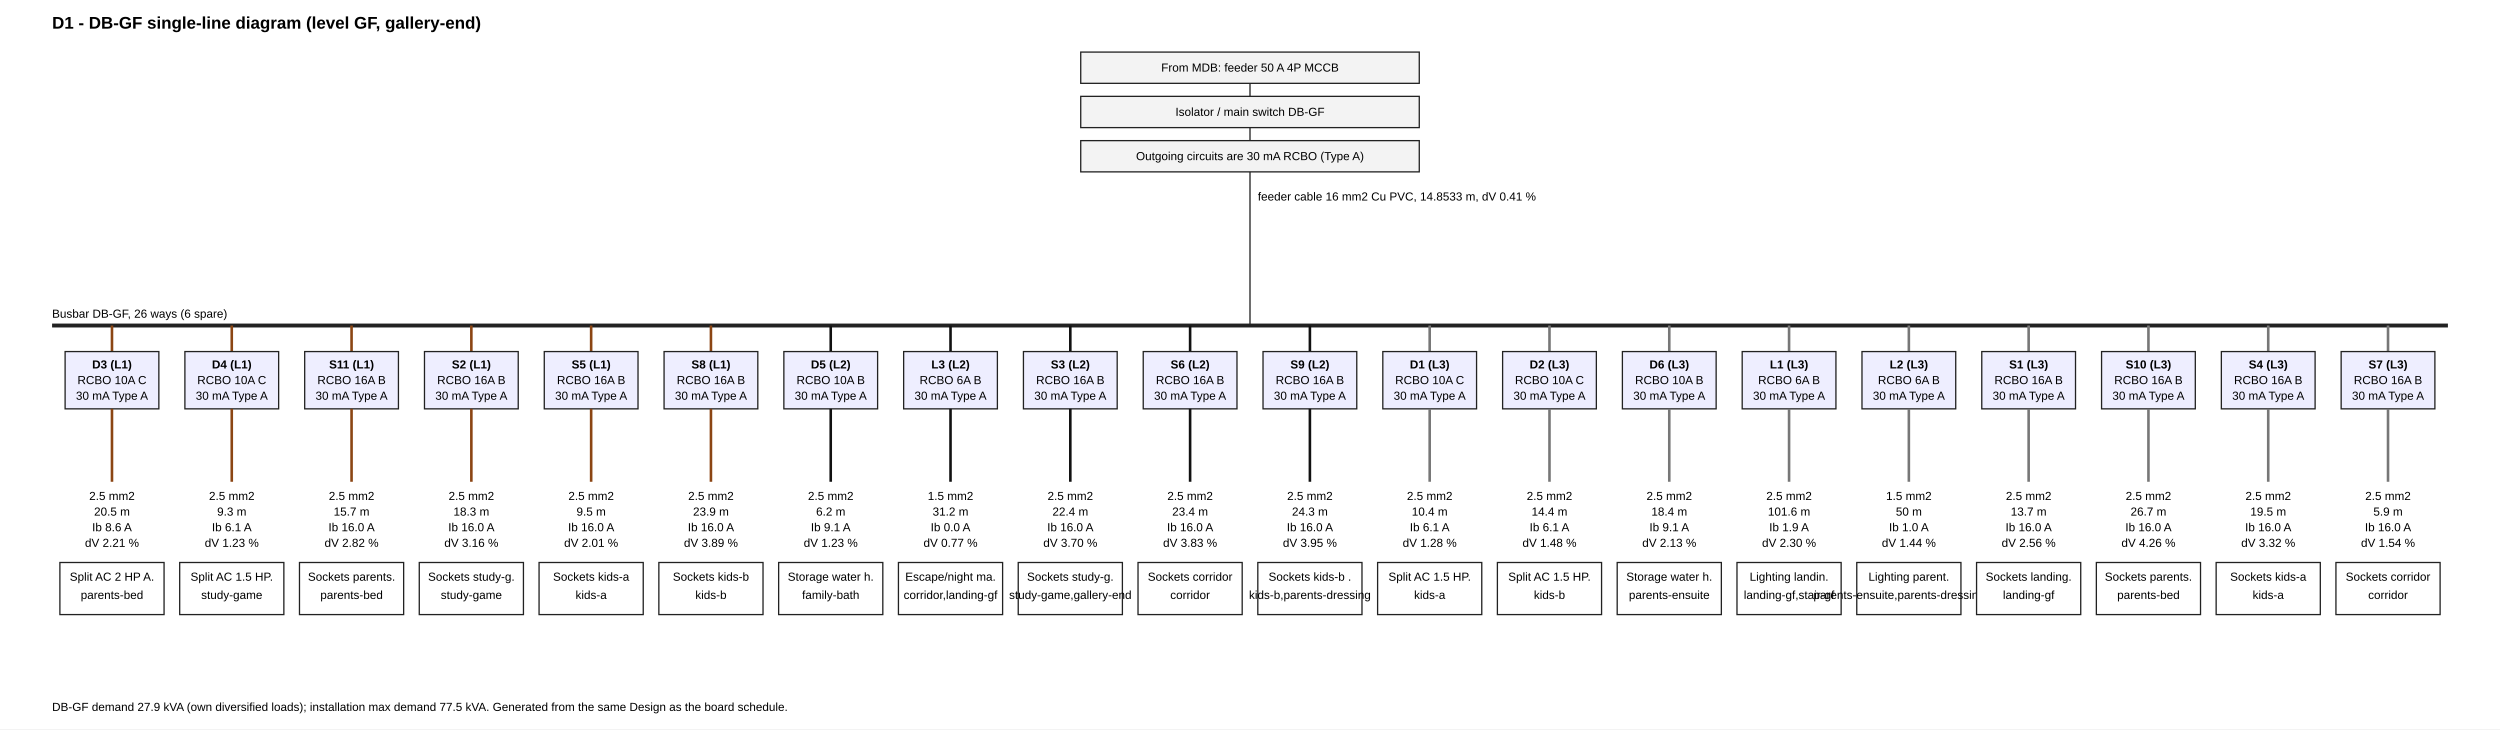
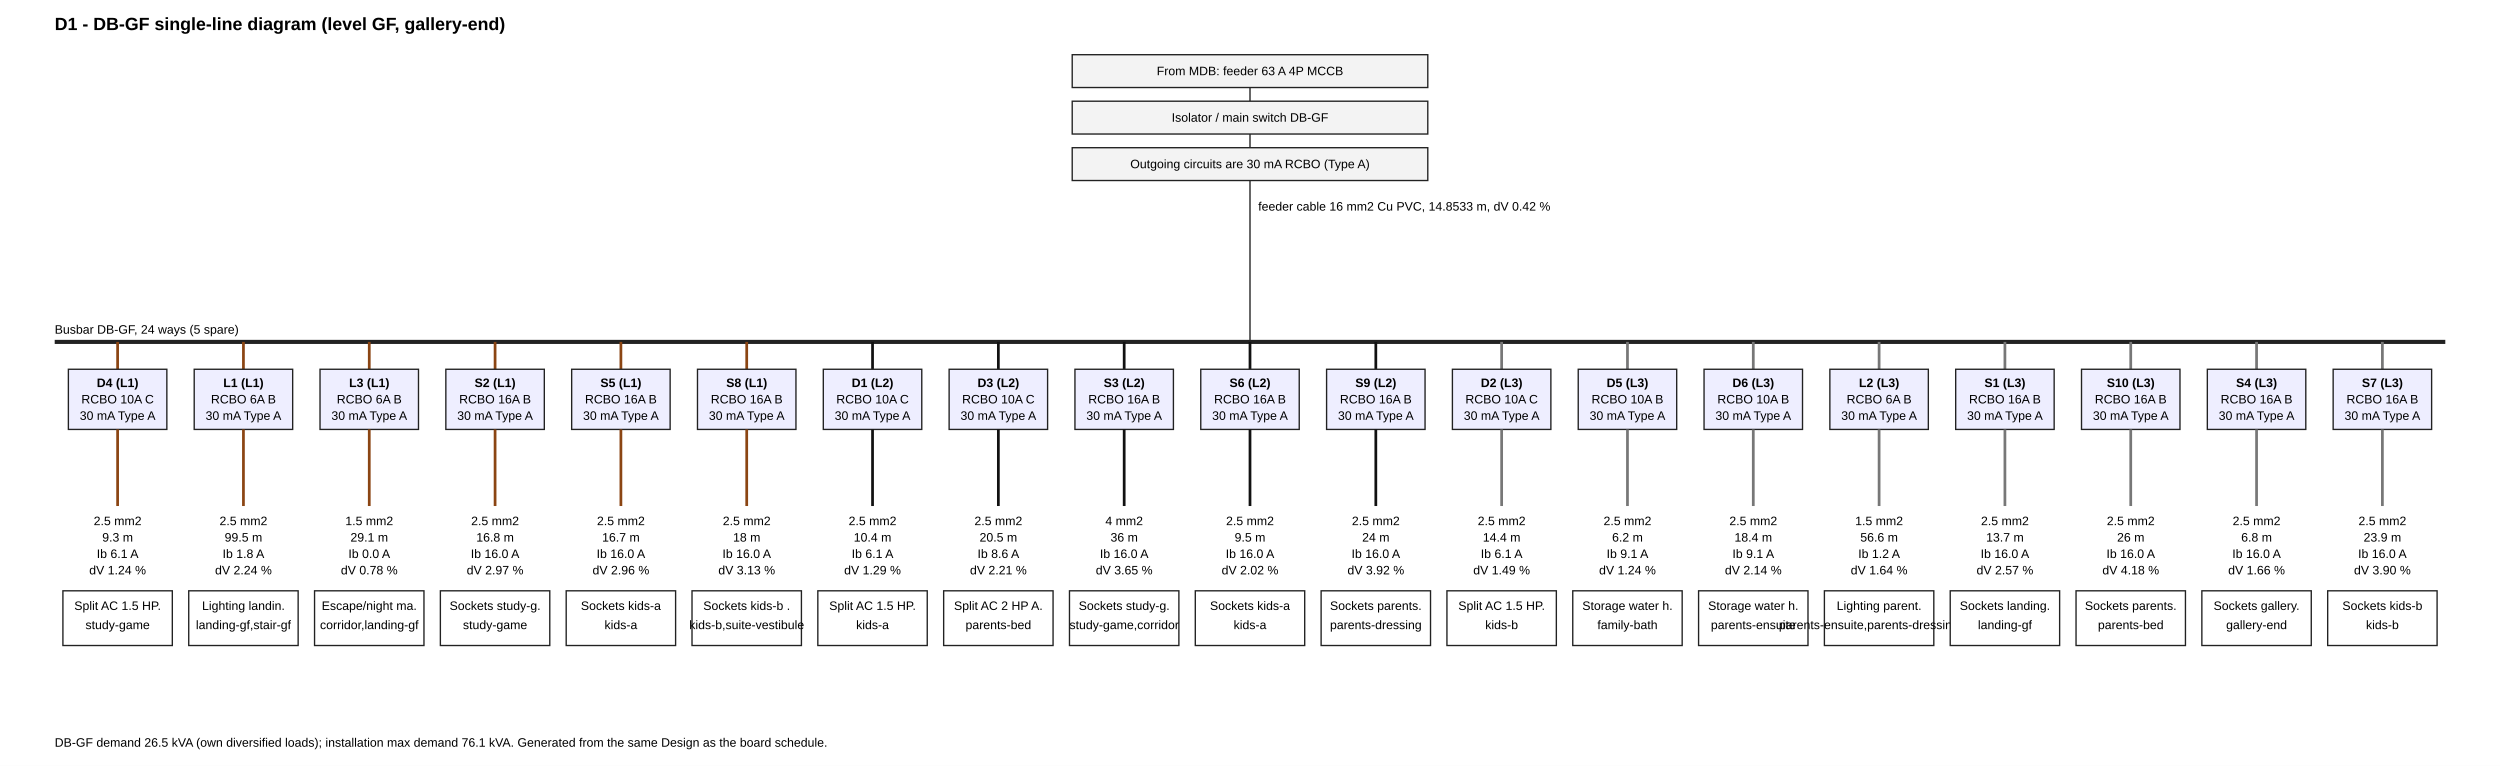
- <svg xmlns="http://www.w3.org/2000/svg" width="1920" height="560" viewBox="0 0 1920 560" font-family="Arial,sans-serif" font-size="9">
-   <rect width="1920" height="560" fill="#fff" />
+ <svg xmlns="http://www.w3.org/2000/svg" width="1828" height="560" viewBox="0 0 1828 560" font-family="Arial,sans-serif" font-size="9">
+   <rect width="1828" height="560" fill="#fff" />
  <text x="40" y="22" font-size="13" font-weight="bold">D1 - DB-GF single-line diagram (level GF, gallery-end)</text>
-   <rect x="830" y="40" width="260" height="24" fill="#f3f3f3" stroke="#222" />
-   <text x="960" y="55" text-anchor="middle">From MDB: feeder 50 A 4P MCCB</text>
-   <line x1="960" y1="64" x2="960" y2="74" stroke="#222" />
-   <rect x="830" y="74" width="260" height="24" fill="#f3f3f3" stroke="#222" />
-   <text x="960" y="89" text-anchor="middle">Isolator / main switch DB-GF</text>
-   <line x1="960" y1="98" x2="960" y2="108" stroke="#222" />
-   <rect x="830" y="108" width="260" height="24" fill="#f3f3f3" stroke="#222" />
-   <text x="960" y="123" text-anchor="middle">Outgoing circuits are 30 mA RCBO (Type A)</text>
-   <line x1="960" y1="132" x2="960" y2="250" stroke="#222" />
-   <text x="966" y="154">feeder cable 16 mm2 Cu PVC, 14.8533 m, dV 0.41 %</text>
-   <line x1="40" y1="250" x2="1880" y2="250" stroke="#222" stroke-width="3" />
-   <text x="40" y="244">Busbar DB-GF, 26 ways (6 spare)</text>
-   <g id="DB-GF/D3">
+   <rect x="784" y="40" width="260" height="24" fill="#f3f3f3" stroke="#222" />
+   <text x="914" y="55" text-anchor="middle">From MDB: feeder 63 A 4P MCCB</text>
+   <line x1="914" y1="64" x2="914" y2="74" stroke="#222" />
+   <rect x="784" y="74" width="260" height="24" fill="#f3f3f3" stroke="#222" />
+   <text x="914" y="89" text-anchor="middle">Isolator / main switch DB-GF</text>
+   <line x1="914" y1="98" x2="914" y2="108" stroke="#222" />
+   <rect x="784" y="108" width="260" height="24" fill="#f3f3f3" stroke="#222" />
+   <text x="914" y="123" text-anchor="middle">Outgoing circuits are 30 mA RCBO (Type A)</text>
+   <line x1="914" y1="132" x2="914" y2="250" stroke="#222" />
+   <text x="920" y="154">feeder cable 16 mm2 Cu PVC, 14.8533 m, dV 0.42 %</text>
+   <line x1="40" y1="250" x2="1788" y2="250" stroke="#222" stroke-width="3" />
+   <text x="40" y="244">Busbar DB-GF, 24 ways (5 spare)</text>
+   <g id="DB-GF/D4">
    <line x1="86" y1="250" x2="86" y2="270" stroke="#8b4513" stroke-width="2" />
    <rect x="50" y="270" width="72" height="44" fill="#eef" stroke="#222" />
-     <text x="86" y="283" text-anchor="middle" font-weight="bold">D3 (L1)</text>
+     <text x="86" y="283" text-anchor="middle" font-weight="bold">D4 (L1)</text>
    <text x="86" y="295" text-anchor="middle">RCBO 10A C</text>
    <text x="86" y="307" text-anchor="middle">30 mA Type A</text>
    <line x1="86" y1="314" x2="86" y2="370" stroke="#8b4513" stroke-width="2" />
    <text x="86" y="384" text-anchor="middle">2.5 mm2</text>
-     <text x="86" y="396" text-anchor="middle">20.5 m</text>
-     <text x="86" y="408" text-anchor="middle">Ib 8.6 A</text>
-     <text x="86" y="420" text-anchor="middle">dV 2.21 %</text>
+     <text x="86" y="396" text-anchor="middle">9.3 m</text>
+     <text x="86" y="408" text-anchor="middle">Ib 6.1 A</text>
+     <text x="86" y="420" text-anchor="middle">dV 1.24 %</text>
    <rect x="46" y="432" width="80" height="40" fill="#fff" stroke="#222" />
-     <text x="86" y="446" text-anchor="middle">Split AC 2 HP A.</text>
-     <text x="86" y="460" text-anchor="middle">parents-bed</text>
-   </g>
-   <g id="DB-GF/D4">
+     <text x="86" y="446" text-anchor="middle">Split AC 1.5 HP.</text>
+     <text x="86" y="460" text-anchor="middle">study-game</text>
+   </g>
+   <g id="DB-GF/L1">
    <line x1="178" y1="250" x2="178" y2="270" stroke="#8b4513" stroke-width="2" />
    <rect x="142" y="270" width="72" height="44" fill="#eef" stroke="#222" />
-     <text x="178" y="283" text-anchor="middle" font-weight="bold">D4 (L1)</text>
-     <text x="178" y="295" text-anchor="middle">RCBO 10A C</text>
+     <text x="178" y="283" text-anchor="middle" font-weight="bold">L1 (L1)</text>
+     <text x="178" y="295" text-anchor="middle">RCBO 6A B</text>
    <text x="178" y="307" text-anchor="middle">30 mA Type A</text>
    <line x1="178" y1="314" x2="178" y2="370" stroke="#8b4513" stroke-width="2" />
    <text x="178" y="384" text-anchor="middle">2.5 mm2</text>
-     <text x="178" y="396" text-anchor="middle">9.3 m</text>
-     <text x="178" y="408" text-anchor="middle">Ib 6.1 A</text>
-     <text x="178" y="420" text-anchor="middle">dV 1.23 %</text>
+     <text x="178" y="396" text-anchor="middle">99.5 m</text>
+     <text x="178" y="408" text-anchor="middle">Ib 1.8 A</text>
+     <text x="178" y="420" text-anchor="middle">dV 2.24 %</text>
    <rect x="138" y="432" width="80" height="40" fill="#fff" stroke="#222" />
-     <text x="178" y="446" text-anchor="middle">Split AC 1.5 HP.</text>
-     <text x="178" y="460" text-anchor="middle">study-game</text>
-   </g>
-   <g id="DB-GF/S11">
+     <text x="178" y="446" text-anchor="middle">Lighting landin.</text>
+     <text x="178" y="460" text-anchor="middle">landing-gf,stair-gf</text>
+   </g>
+   <g id="DB-GF/L3">
    <line x1="270" y1="250" x2="270" y2="270" stroke="#8b4513" stroke-width="2" />
    <rect x="234" y="270" width="72" height="44" fill="#eef" stroke="#222" />
-     <text x="270" y="283" text-anchor="middle" font-weight="bold">S11 (L1)</text>
-     <text x="270" y="295" text-anchor="middle">RCBO 16A B</text>
+     <text x="270" y="283" text-anchor="middle" font-weight="bold">L3 (L1)</text>
+     <text x="270" y="295" text-anchor="middle">RCBO 6A B</text>
    <text x="270" y="307" text-anchor="middle">30 mA Type A</text>
    <line x1="270" y1="314" x2="270" y2="370" stroke="#8b4513" stroke-width="2" />
-     <text x="270" y="384" text-anchor="middle">2.5 mm2</text>
-     <text x="270" y="396" text-anchor="middle">15.7 m</text>
-     <text x="270" y="408" text-anchor="middle">Ib 16.0 A</text>
-     <text x="270" y="420" text-anchor="middle">dV 2.82 %</text>
+     <text x="270" y="384" text-anchor="middle">1.5 mm2</text>
+     <text x="270" y="396" text-anchor="middle">29.1 m</text>
+     <text x="270" y="408" text-anchor="middle">Ib 0.0 A</text>
+     <text x="270" y="420" text-anchor="middle">dV 0.78 %</text>
    <rect x="230" y="432" width="80" height="40" fill="#fff" stroke="#222" />
-     <text x="270" y="446" text-anchor="middle">Sockets parents.</text>
-     <text x="270" y="460" text-anchor="middle">parents-bed</text>
+     <text x="270" y="446" text-anchor="middle">Escape/night ma.</text>
+     <text x="270" y="460" text-anchor="middle">corridor,landing-gf</text>
  </g>
  <g id="DB-GF/S2">
    <line x1="362" y1="250" x2="362" y2="270" stroke="#8b4513" stroke-width="2" />
    <rect x="326" y="270" width="72" height="44" fill="#eef" stroke="#222" />
    <text x="362" y="283" text-anchor="middle" font-weight="bold">S2 (L1)</text>
    <text x="362" y="295" text-anchor="middle">RCBO 16A B</text>
    <text x="362" y="307" text-anchor="middle">30 mA Type A</text>
    <line x1="362" y1="314" x2="362" y2="370" stroke="#8b4513" stroke-width="2" />
    <text x="362" y="384" text-anchor="middle">2.5 mm2</text>
-     <text x="362" y="396" text-anchor="middle">18.3 m</text>
+     <text x="362" y="396" text-anchor="middle">16.8 m</text>
    <text x="362" y="408" text-anchor="middle">Ib 16.0 A</text>
-     <text x="362" y="420" text-anchor="middle">dV 3.16 %</text>
+     <text x="362" y="420" text-anchor="middle">dV 2.97 %</text>
    <rect x="322" y="432" width="80" height="40" fill="#fff" stroke="#222" />
    <text x="362" y="446" text-anchor="middle">Sockets study-g.</text>
    <text x="362" y="460" text-anchor="middle">study-game</text>
  </g>
  <g id="DB-GF/S5">
    <line x1="454" y1="250" x2="454" y2="270" stroke="#8b4513" stroke-width="2" />
    <rect x="418" y="270" width="72" height="44" fill="#eef" stroke="#222" />
    <text x="454" y="283" text-anchor="middle" font-weight="bold">S5 (L1)</text>
    <text x="454" y="295" text-anchor="middle">RCBO 16A B</text>
    <text x="454" y="307" text-anchor="middle">30 mA Type A</text>
    <line x1="454" y1="314" x2="454" y2="370" stroke="#8b4513" stroke-width="2" />
    <text x="454" y="384" text-anchor="middle">2.5 mm2</text>
-     <text x="454" y="396" text-anchor="middle">9.5 m</text>
+     <text x="454" y="396" text-anchor="middle">16.7 m</text>
    <text x="454" y="408" text-anchor="middle">Ib 16.0 A</text>
-     <text x="454" y="420" text-anchor="middle">dV 2.01 %</text>
+     <text x="454" y="420" text-anchor="middle">dV 2.96 %</text>
    <rect x="414" y="432" width="80" height="40" fill="#fff" stroke="#222" />
    <text x="454" y="446" text-anchor="middle">Sockets kids-a</text>
    <text x="454" y="460" text-anchor="middle">kids-a</text>
  </g>
  <g id="DB-GF/S8">
    <line x1="546" y1="250" x2="546" y2="270" stroke="#8b4513" stroke-width="2" />
    <rect x="510" y="270" width="72" height="44" fill="#eef" stroke="#222" />
    <text x="546" y="283" text-anchor="middle" font-weight="bold">S8 (L1)</text>
    <text x="546" y="295" text-anchor="middle">RCBO 16A B</text>
    <text x="546" y="307" text-anchor="middle">30 mA Type A</text>
    <line x1="546" y1="314" x2="546" y2="370" stroke="#8b4513" stroke-width="2" />
    <text x="546" y="384" text-anchor="middle">2.5 mm2</text>
-     <text x="546" y="396" text-anchor="middle">23.9 m</text>
+     <text x="546" y="396" text-anchor="middle">18 m</text>
    <text x="546" y="408" text-anchor="middle">Ib 16.0 A</text>
-     <text x="546" y="420" text-anchor="middle">dV 3.89 %</text>
+     <text x="546" y="420" text-anchor="middle">dV 3.13 %</text>
    <rect x="506" y="432" width="80" height="40" fill="#fff" stroke="#222" />
-     <text x="546" y="446" text-anchor="middle">Sockets kids-b</text>
-     <text x="546" y="460" text-anchor="middle">kids-b</text>
-   </g>
-   <g id="DB-GF/D5">
+     <text x="546" y="446" text-anchor="middle">Sockets kids-b .</text>
+     <text x="546" y="460" text-anchor="middle">kids-b,suite-vestibule</text>
+   </g>
+   <g id="DB-GF/D1">
    <line x1="638" y1="250" x2="638" y2="270" stroke="#111" stroke-width="2" />
    <rect x="602" y="270" width="72" height="44" fill="#eef" stroke="#222" />
-     <text x="638" y="283" text-anchor="middle" font-weight="bold">D5 (L2)</text>
-     <text x="638" y="295" text-anchor="middle">RCBO 10A B</text>
+     <text x="638" y="283" text-anchor="middle" font-weight="bold">D1 (L2)</text>
+     <text x="638" y="295" text-anchor="middle">RCBO 10A C</text>
    <text x="638" y="307" text-anchor="middle">30 mA Type A</text>
    <line x1="638" y1="314" x2="638" y2="370" stroke="#111" stroke-width="2" />
    <text x="638" y="384" text-anchor="middle">2.5 mm2</text>
-     <text x="638" y="396" text-anchor="middle">6.2 m</text>
-     <text x="638" y="408" text-anchor="middle">Ib 9.1 A</text>
-     <text x="638" y="420" text-anchor="middle">dV 1.23 %</text>
+     <text x="638" y="396" text-anchor="middle">10.4 m</text>
+     <text x="638" y="408" text-anchor="middle">Ib 6.1 A</text>
+     <text x="638" y="420" text-anchor="middle">dV 1.29 %</text>
    <rect x="598" y="432" width="80" height="40" fill="#fff" stroke="#222" />
-     <text x="638" y="446" text-anchor="middle">Storage water h.</text>
-     <text x="638" y="460" text-anchor="middle">family-bath</text>
-   </g>
-   <g id="DB-GF/L3">
+     <text x="638" y="446" text-anchor="middle">Split AC 1.5 HP.</text>
+     <text x="638" y="460" text-anchor="middle">kids-a</text>
+   </g>
+   <g id="DB-GF/D3">
    <line x1="730" y1="250" x2="730" y2="270" stroke="#111" stroke-width="2" />
    <rect x="694" y="270" width="72" height="44" fill="#eef" stroke="#222" />
-     <text x="730" y="283" text-anchor="middle" font-weight="bold">L3 (L2)</text>
-     <text x="730" y="295" text-anchor="middle">RCBO 6A B</text>
+     <text x="730" y="283" text-anchor="middle" font-weight="bold">D3 (L2)</text>
+     <text x="730" y="295" text-anchor="middle">RCBO 10A C</text>
    <text x="730" y="307" text-anchor="middle">30 mA Type A</text>
    <line x1="730" y1="314" x2="730" y2="370" stroke="#111" stroke-width="2" />
-     <text x="730" y="384" text-anchor="middle">1.5 mm2</text>
-     <text x="730" y="396" text-anchor="middle">31.2 m</text>
-     <text x="730" y="408" text-anchor="middle">Ib 0.0 A</text>
-     <text x="730" y="420" text-anchor="middle">dV 0.77 %</text>
+     <text x="730" y="384" text-anchor="middle">2.5 mm2</text>
+     <text x="730" y="396" text-anchor="middle">20.5 m</text>
+     <text x="730" y="408" text-anchor="middle">Ib 8.6 A</text>
+     <text x="730" y="420" text-anchor="middle">dV 2.21 %</text>
    <rect x="690" y="432" width="80" height="40" fill="#fff" stroke="#222" />
-     <text x="730" y="446" text-anchor="middle">Escape/night ma.</text>
-     <text x="730" y="460" text-anchor="middle">corridor,landing-gf</text>
+     <text x="730" y="446" text-anchor="middle">Split AC 2 HP A.</text>
+     <text x="730" y="460" text-anchor="middle">parents-bed</text>
  </g>
  <g id="DB-GF/S3">
    <line x1="822" y1="250" x2="822" y2="270" stroke="#111" stroke-width="2" />
    <rect x="786" y="270" width="72" height="44" fill="#eef" stroke="#222" />
    <text x="822" y="283" text-anchor="middle" font-weight="bold">S3 (L2)</text>
    <text x="822" y="295" text-anchor="middle">RCBO 16A B</text>
    <text x="822" y="307" text-anchor="middle">30 mA Type A</text>
    <line x1="822" y1="314" x2="822" y2="370" stroke="#111" stroke-width="2" />
-     <text x="822" y="384" text-anchor="middle">2.5 mm2</text>
-     <text x="822" y="396" text-anchor="middle">22.4 m</text>
+     <text x="822" y="384" text-anchor="middle">4 mm2</text>
+     <text x="822" y="396" text-anchor="middle">36 m</text>
    <text x="822" y="408" text-anchor="middle">Ib 16.0 A</text>
-     <text x="822" y="420" text-anchor="middle">dV 3.70 %</text>
+     <text x="822" y="420" text-anchor="middle">dV 3.65 %</text>
    <rect x="782" y="432" width="80" height="40" fill="#fff" stroke="#222" />
    <text x="822" y="446" text-anchor="middle">Sockets study-g.</text>
-     <text x="822" y="460" text-anchor="middle">study-game,gallery-end</text>
+     <text x="822" y="460" text-anchor="middle">study-game,corridor</text>
  </g>
  <g id="DB-GF/S6">
    <line x1="914" y1="250" x2="914" y2="270" stroke="#111" stroke-width="2" />
    <rect x="878" y="270" width="72" height="44" fill="#eef" stroke="#222" />
    <text x="914" y="283" text-anchor="middle" font-weight="bold">S6 (L2)</text>
    <text x="914" y="295" text-anchor="middle">RCBO 16A B</text>
    <text x="914" y="307" text-anchor="middle">30 mA Type A</text>
    <line x1="914" y1="314" x2="914" y2="370" stroke="#111" stroke-width="2" />
    <text x="914" y="384" text-anchor="middle">2.5 mm2</text>
-     <text x="914" y="396" text-anchor="middle">23.4 m</text>
+     <text x="914" y="396" text-anchor="middle">9.5 m</text>
    <text x="914" y="408" text-anchor="middle">Ib 16.0 A</text>
-     <text x="914" y="420" text-anchor="middle">dV 3.83 %</text>
+     <text x="914" y="420" text-anchor="middle">dV 2.02 %</text>
    <rect x="874" y="432" width="80" height="40" fill="#fff" stroke="#222" />
-     <text x="914" y="446" text-anchor="middle">Sockets corridor</text>
-     <text x="914" y="460" text-anchor="middle">corridor</text>
+     <text x="914" y="446" text-anchor="middle">Sockets kids-a</text>
+     <text x="914" y="460" text-anchor="middle">kids-a</text>
  </g>
  <g id="DB-GF/S9">
    <line x1="1006" y1="250" x2="1006" y2="270" stroke="#111" stroke-width="2" />
    <rect x="970" y="270" width="72" height="44" fill="#eef" stroke="#222" />
    <text x="1006" y="283" text-anchor="middle" font-weight="bold">S9 (L2)</text>
    <text x="1006" y="295" text-anchor="middle">RCBO 16A B</text>
    <text x="1006" y="307" text-anchor="middle">30 mA Type A</text>
    <line x1="1006" y1="314" x2="1006" y2="370" stroke="#111" stroke-width="2" />
    <text x="1006" y="384" text-anchor="middle">2.5 mm2</text>
-     <text x="1006" y="396" text-anchor="middle">24.3 m</text>
+     <text x="1006" y="396" text-anchor="middle">24 m</text>
    <text x="1006" y="408" text-anchor="middle">Ib 16.0 A</text>
-     <text x="1006" y="420" text-anchor="middle">dV 3.95 %</text>
+     <text x="1006" y="420" text-anchor="middle">dV 3.92 %</text>
    <rect x="966" y="432" width="80" height="40" fill="#fff" stroke="#222" />
-     <text x="1006" y="446" text-anchor="middle">Sockets kids-b .</text>
-     <text x="1006" y="460" text-anchor="middle">kids-b,parents-dressing</text>
-   </g>
-   <g id="DB-GF/D1">
+     <text x="1006" y="446" text-anchor="middle">Sockets parents.</text>
+     <text x="1006" y="460" text-anchor="middle">parents-dressing</text>
+   </g>
+   <g id="DB-GF/D2">
    <line x1="1098" y1="250" x2="1098" y2="270" stroke="#777" stroke-width="2" />
    <rect x="1062" y="270" width="72" height="44" fill="#eef" stroke="#222" />
-     <text x="1098" y="283" text-anchor="middle" font-weight="bold">D1 (L3)</text>
+     <text x="1098" y="283" text-anchor="middle" font-weight="bold">D2 (L3)</text>
    <text x="1098" y="295" text-anchor="middle">RCBO 10A C</text>
    <text x="1098" y="307" text-anchor="middle">30 mA Type A</text>
    <line x1="1098" y1="314" x2="1098" y2="370" stroke="#777" stroke-width="2" />
    <text x="1098" y="384" text-anchor="middle">2.5 mm2</text>
-     <text x="1098" y="396" text-anchor="middle">10.4 m</text>
+     <text x="1098" y="396" text-anchor="middle">14.4 m</text>
    <text x="1098" y="408" text-anchor="middle">Ib 6.1 A</text>
-     <text x="1098" y="420" text-anchor="middle">dV 1.28 %</text>
+     <text x="1098" y="420" text-anchor="middle">dV 1.49 %</text>
    <rect x="1058" y="432" width="80" height="40" fill="#fff" stroke="#222" />
    <text x="1098" y="446" text-anchor="middle">Split AC 1.5 HP.</text>
-     <text x="1098" y="460" text-anchor="middle">kids-a</text>
-   </g>
-   <g id="DB-GF/D2">
+     <text x="1098" y="460" text-anchor="middle">kids-b</text>
+   </g>
+   <g id="DB-GF/D5">
    <line x1="1190" y1="250" x2="1190" y2="270" stroke="#777" stroke-width="2" />
    <rect x="1154" y="270" width="72" height="44" fill="#eef" stroke="#222" />
-     <text x="1190" y="283" text-anchor="middle" font-weight="bold">D2 (L3)</text>
-     <text x="1190" y="295" text-anchor="middle">RCBO 10A C</text>
+     <text x="1190" y="283" text-anchor="middle" font-weight="bold">D5 (L3)</text>
+     <text x="1190" y="295" text-anchor="middle">RCBO 10A B</text>
    <text x="1190" y="307" text-anchor="middle">30 mA Type A</text>
    <line x1="1190" y1="314" x2="1190" y2="370" stroke="#777" stroke-width="2" />
    <text x="1190" y="384" text-anchor="middle">2.5 mm2</text>
-     <text x="1190" y="396" text-anchor="middle">14.4 m</text>
-     <text x="1190" y="408" text-anchor="middle">Ib 6.1 A</text>
-     <text x="1190" y="420" text-anchor="middle">dV 1.48 %</text>
+     <text x="1190" y="396" text-anchor="middle">6.2 m</text>
+     <text x="1190" y="408" text-anchor="middle">Ib 9.1 A</text>
+     <text x="1190" y="420" text-anchor="middle">dV 1.24 %</text>
    <rect x="1150" y="432" width="80" height="40" fill="#fff" stroke="#222" />
-     <text x="1190" y="446" text-anchor="middle">Split AC 1.5 HP.</text>
-     <text x="1190" y="460" text-anchor="middle">kids-b</text>
+     <text x="1190" y="446" text-anchor="middle">Storage water h.</text>
+     <text x="1190" y="460" text-anchor="middle">family-bath</text>
  </g>
  <g id="DB-GF/D6">
    <line x1="1282" y1="250" x2="1282" y2="270" stroke="#777" stroke-width="2" />
    <rect x="1246" y="270" width="72" height="44" fill="#eef" stroke="#222" />
    <text x="1282" y="283" text-anchor="middle" font-weight="bold">D6 (L3)</text>
    <text x="1282" y="295" text-anchor="middle">RCBO 10A B</text>
    <text x="1282" y="307" text-anchor="middle">30 mA Type A</text>
    <line x1="1282" y1="314" x2="1282" y2="370" stroke="#777" stroke-width="2" />
    <text x="1282" y="384" text-anchor="middle">2.5 mm2</text>
    <text x="1282" y="396" text-anchor="middle">18.4 m</text>
    <text x="1282" y="408" text-anchor="middle">Ib 9.1 A</text>
-     <text x="1282" y="420" text-anchor="middle">dV 2.13 %</text>
+     <text x="1282" y="420" text-anchor="middle">dV 2.14 %</text>
    <rect x="1242" y="432" width="80" height="40" fill="#fff" stroke="#222" />
    <text x="1282" y="446" text-anchor="middle">Storage water h.</text>
    <text x="1282" y="460" text-anchor="middle">parents-ensuite</text>
  </g>
-   <g id="DB-GF/L1">
+   <g id="DB-GF/L2">
    <line x1="1374" y1="250" x2="1374" y2="270" stroke="#777" stroke-width="2" />
    <rect x="1338" y="270" width="72" height="44" fill="#eef" stroke="#222" />
-     <text x="1374" y="283" text-anchor="middle" font-weight="bold">L1 (L3)</text>
+     <text x="1374" y="283" text-anchor="middle" font-weight="bold">L2 (L3)</text>
    <text x="1374" y="295" text-anchor="middle">RCBO 6A B</text>
    <text x="1374" y="307" text-anchor="middle">30 mA Type A</text>
    <line x1="1374" y1="314" x2="1374" y2="370" stroke="#777" stroke-width="2" />
-     <text x="1374" y="384" text-anchor="middle">2.5 mm2</text>
-     <text x="1374" y="396" text-anchor="middle">101.6 m</text>
-     <text x="1374" y="408" text-anchor="middle">Ib 1.9 A</text>
-     <text x="1374" y="420" text-anchor="middle">dV 2.30 %</text>
+     <text x="1374" y="384" text-anchor="middle">1.5 mm2</text>
+     <text x="1374" y="396" text-anchor="middle">56.6 m</text>
+     <text x="1374" y="408" text-anchor="middle">Ib 1.2 A</text>
+     <text x="1374" y="420" text-anchor="middle">dV 1.64 %</text>
    <rect x="1334" y="432" width="80" height="40" fill="#fff" stroke="#222" />
-     <text x="1374" y="446" text-anchor="middle">Lighting landin.</text>
-     <text x="1374" y="460" text-anchor="middle">landing-gf,stair-gf</text>
-   </g>
-   <g id="DB-GF/L2">
+     <text x="1374" y="446" text-anchor="middle">Lighting parent.</text>
+     <text x="1374" y="460" text-anchor="middle">parents-ensuite,parents-dressing-ext</text>
+   </g>
+   <g id="DB-GF/S1">
    <line x1="1466" y1="250" x2="1466" y2="270" stroke="#777" stroke-width="2" />
    <rect x="1430" y="270" width="72" height="44" fill="#eef" stroke="#222" />
-     <text x="1466" y="283" text-anchor="middle" font-weight="bold">L2 (L3)</text>
-     <text x="1466" y="295" text-anchor="middle">RCBO 6A B</text>
+     <text x="1466" y="283" text-anchor="middle" font-weight="bold">S1 (L3)</text>
+     <text x="1466" y="295" text-anchor="middle">RCBO 16A B</text>
    <text x="1466" y="307" text-anchor="middle">30 mA Type A</text>
    <line x1="1466" y1="314" x2="1466" y2="370" stroke="#777" stroke-width="2" />
-     <text x="1466" y="384" text-anchor="middle">1.5 mm2</text>
-     <text x="1466" y="396" text-anchor="middle">50 m</text>
-     <text x="1466" y="408" text-anchor="middle">Ib 1.0 A</text>
-     <text x="1466" y="420" text-anchor="middle">dV 1.44 %</text>
+     <text x="1466" y="384" text-anchor="middle">2.5 mm2</text>
+     <text x="1466" y="396" text-anchor="middle">13.7 m</text>
+     <text x="1466" y="408" text-anchor="middle">Ib 16.0 A</text>
+     <text x="1466" y="420" text-anchor="middle">dV 2.57 %</text>
    <rect x="1426" y="432" width="80" height="40" fill="#fff" stroke="#222" />
-     <text x="1466" y="446" text-anchor="middle">Lighting parent.</text>
-     <text x="1466" y="460" text-anchor="middle">parents-ensuite,parents-dressing-ext</text>
-   </g>
-   <g id="DB-GF/S1">
+     <text x="1466" y="446" text-anchor="middle">Sockets landing.</text>
+     <text x="1466" y="460" text-anchor="middle">landing-gf</text>
+   </g>
+   <g id="DB-GF/S10">
    <line x1="1558" y1="250" x2="1558" y2="270" stroke="#777" stroke-width="2" />
    <rect x="1522" y="270" width="72" height="44" fill="#eef" stroke="#222" />
-     <text x="1558" y="283" text-anchor="middle" font-weight="bold">S1 (L3)</text>
+     <text x="1558" y="283" text-anchor="middle" font-weight="bold">S10 (L3)</text>
    <text x="1558" y="295" text-anchor="middle">RCBO 16A B</text>
    <text x="1558" y="307" text-anchor="middle">30 mA Type A</text>
    <line x1="1558" y1="314" x2="1558" y2="370" stroke="#777" stroke-width="2" />
    <text x="1558" y="384" text-anchor="middle">2.5 mm2</text>
-     <text x="1558" y="396" text-anchor="middle">13.7 m</text>
+     <text x="1558" y="396" text-anchor="middle">26 m</text>
    <text x="1558" y="408" text-anchor="middle">Ib 16.0 A</text>
-     <text x="1558" y="420" text-anchor="middle">dV 2.56 %</text>
+     <text x="1558" y="420" text-anchor="middle">dV 4.18 %</text>
    <rect x="1518" y="432" width="80" height="40" fill="#fff" stroke="#222" />
-     <text x="1558" y="446" text-anchor="middle">Sockets landing.</text>
-     <text x="1558" y="460" text-anchor="middle">landing-gf</text>
-   </g>
-   <g id="DB-GF/S10">
+     <text x="1558" y="446" text-anchor="middle">Sockets parents.</text>
+     <text x="1558" y="460" text-anchor="middle">parents-bed</text>
+   </g>
+   <g id="DB-GF/S4">
    <line x1="1650" y1="250" x2="1650" y2="270" stroke="#777" stroke-width="2" />
    <rect x="1614" y="270" width="72" height="44" fill="#eef" stroke="#222" />
-     <text x="1650" y="283" text-anchor="middle" font-weight="bold">S10 (L3)</text>
+     <text x="1650" y="283" text-anchor="middle" font-weight="bold">S4 (L3)</text>
    <text x="1650" y="295" text-anchor="middle">RCBO 16A B</text>
    <text x="1650" y="307" text-anchor="middle">30 mA Type A</text>
    <line x1="1650" y1="314" x2="1650" y2="370" stroke="#777" stroke-width="2" />
    <text x="1650" y="384" text-anchor="middle">2.5 mm2</text>
-     <text x="1650" y="396" text-anchor="middle">26.7 m</text>
+     <text x="1650" y="396" text-anchor="middle">6.8 m</text>
    <text x="1650" y="408" text-anchor="middle">Ib 16.0 A</text>
-     <text x="1650" y="420" text-anchor="middle">dV 4.26 %</text>
+     <text x="1650" y="420" text-anchor="middle">dV 1.66 %</text>
    <rect x="1610" y="432" width="80" height="40" fill="#fff" stroke="#222" />
-     <text x="1650" y="446" text-anchor="middle">Sockets parents.</text>
-     <text x="1650" y="460" text-anchor="middle">parents-bed</text>
-   </g>
-   <g id="DB-GF/S4">
+     <text x="1650" y="446" text-anchor="middle">Sockets gallery.</text>
+     <text x="1650" y="460" text-anchor="middle">gallery-end</text>
+   </g>
+   <g id="DB-GF/S7">
    <line x1="1742" y1="250" x2="1742" y2="270" stroke="#777" stroke-width="2" />
    <rect x="1706" y="270" width="72" height="44" fill="#eef" stroke="#222" />
-     <text x="1742" y="283" text-anchor="middle" font-weight="bold">S4 (L3)</text>
+     <text x="1742" y="283" text-anchor="middle" font-weight="bold">S7 (L3)</text>
    <text x="1742" y="295" text-anchor="middle">RCBO 16A B</text>
    <text x="1742" y="307" text-anchor="middle">30 mA Type A</text>
    <line x1="1742" y1="314" x2="1742" y2="370" stroke="#777" stroke-width="2" />
    <text x="1742" y="384" text-anchor="middle">2.5 mm2</text>
-     <text x="1742" y="396" text-anchor="middle">19.5 m</text>
+     <text x="1742" y="396" text-anchor="middle">23.9 m</text>
    <text x="1742" y="408" text-anchor="middle">Ib 16.0 A</text>
-     <text x="1742" y="420" text-anchor="middle">dV 3.32 %</text>
+     <text x="1742" y="420" text-anchor="middle">dV 3.90 %</text>
    <rect x="1702" y="432" width="80" height="40" fill="#fff" stroke="#222" />
-     <text x="1742" y="446" text-anchor="middle">Sockets kids-a</text>
-     <text x="1742" y="460" text-anchor="middle">kids-a</text>
-   </g>
-   <g id="DB-GF/S7">
-     <line x1="1834" y1="250" x2="1834" y2="270" stroke="#777" stroke-width="2" />
-     <rect x="1798" y="270" width="72" height="44" fill="#eef" stroke="#222" />
-     <text x="1834" y="283" text-anchor="middle" font-weight="bold">S7 (L3)</text>
-     <text x="1834" y="295" text-anchor="middle">RCBO 16A B</text>
-     <text x="1834" y="307" text-anchor="middle">30 mA Type A</text>
-     <line x1="1834" y1="314" x2="1834" y2="370" stroke="#777" stroke-width="2" />
-     <text x="1834" y="384" text-anchor="middle">2.5 mm2</text>
-     <text x="1834" y="396" text-anchor="middle">5.9 m</text>
-     <text x="1834" y="408" text-anchor="middle">Ib 16.0 A</text>
-     <text x="1834" y="420" text-anchor="middle">dV 1.54 %</text>
-     <rect x="1794" y="432" width="80" height="40" fill="#fff" stroke="#222" />
-     <text x="1834" y="446" text-anchor="middle">Sockets corridor</text>
-     <text x="1834" y="460" text-anchor="middle">corridor</text>
-   </g>
-   <text x="40" y="546">DB-GF demand 27.9 kVA (own diversified loads); installation max demand 77.5 kVA. Generated from the same Design as the board schedule.</text>
+     <text x="1742" y="446" text-anchor="middle">Sockets kids-b</text>
+     <text x="1742" y="460" text-anchor="middle">kids-b</text>
+   </g>
+   <text x="40" y="546">DB-GF demand 26.5 kVA (own diversified loads); installation max demand 76.1 kVA. Generated from the same Design as the board schedule.</text>
</svg>
